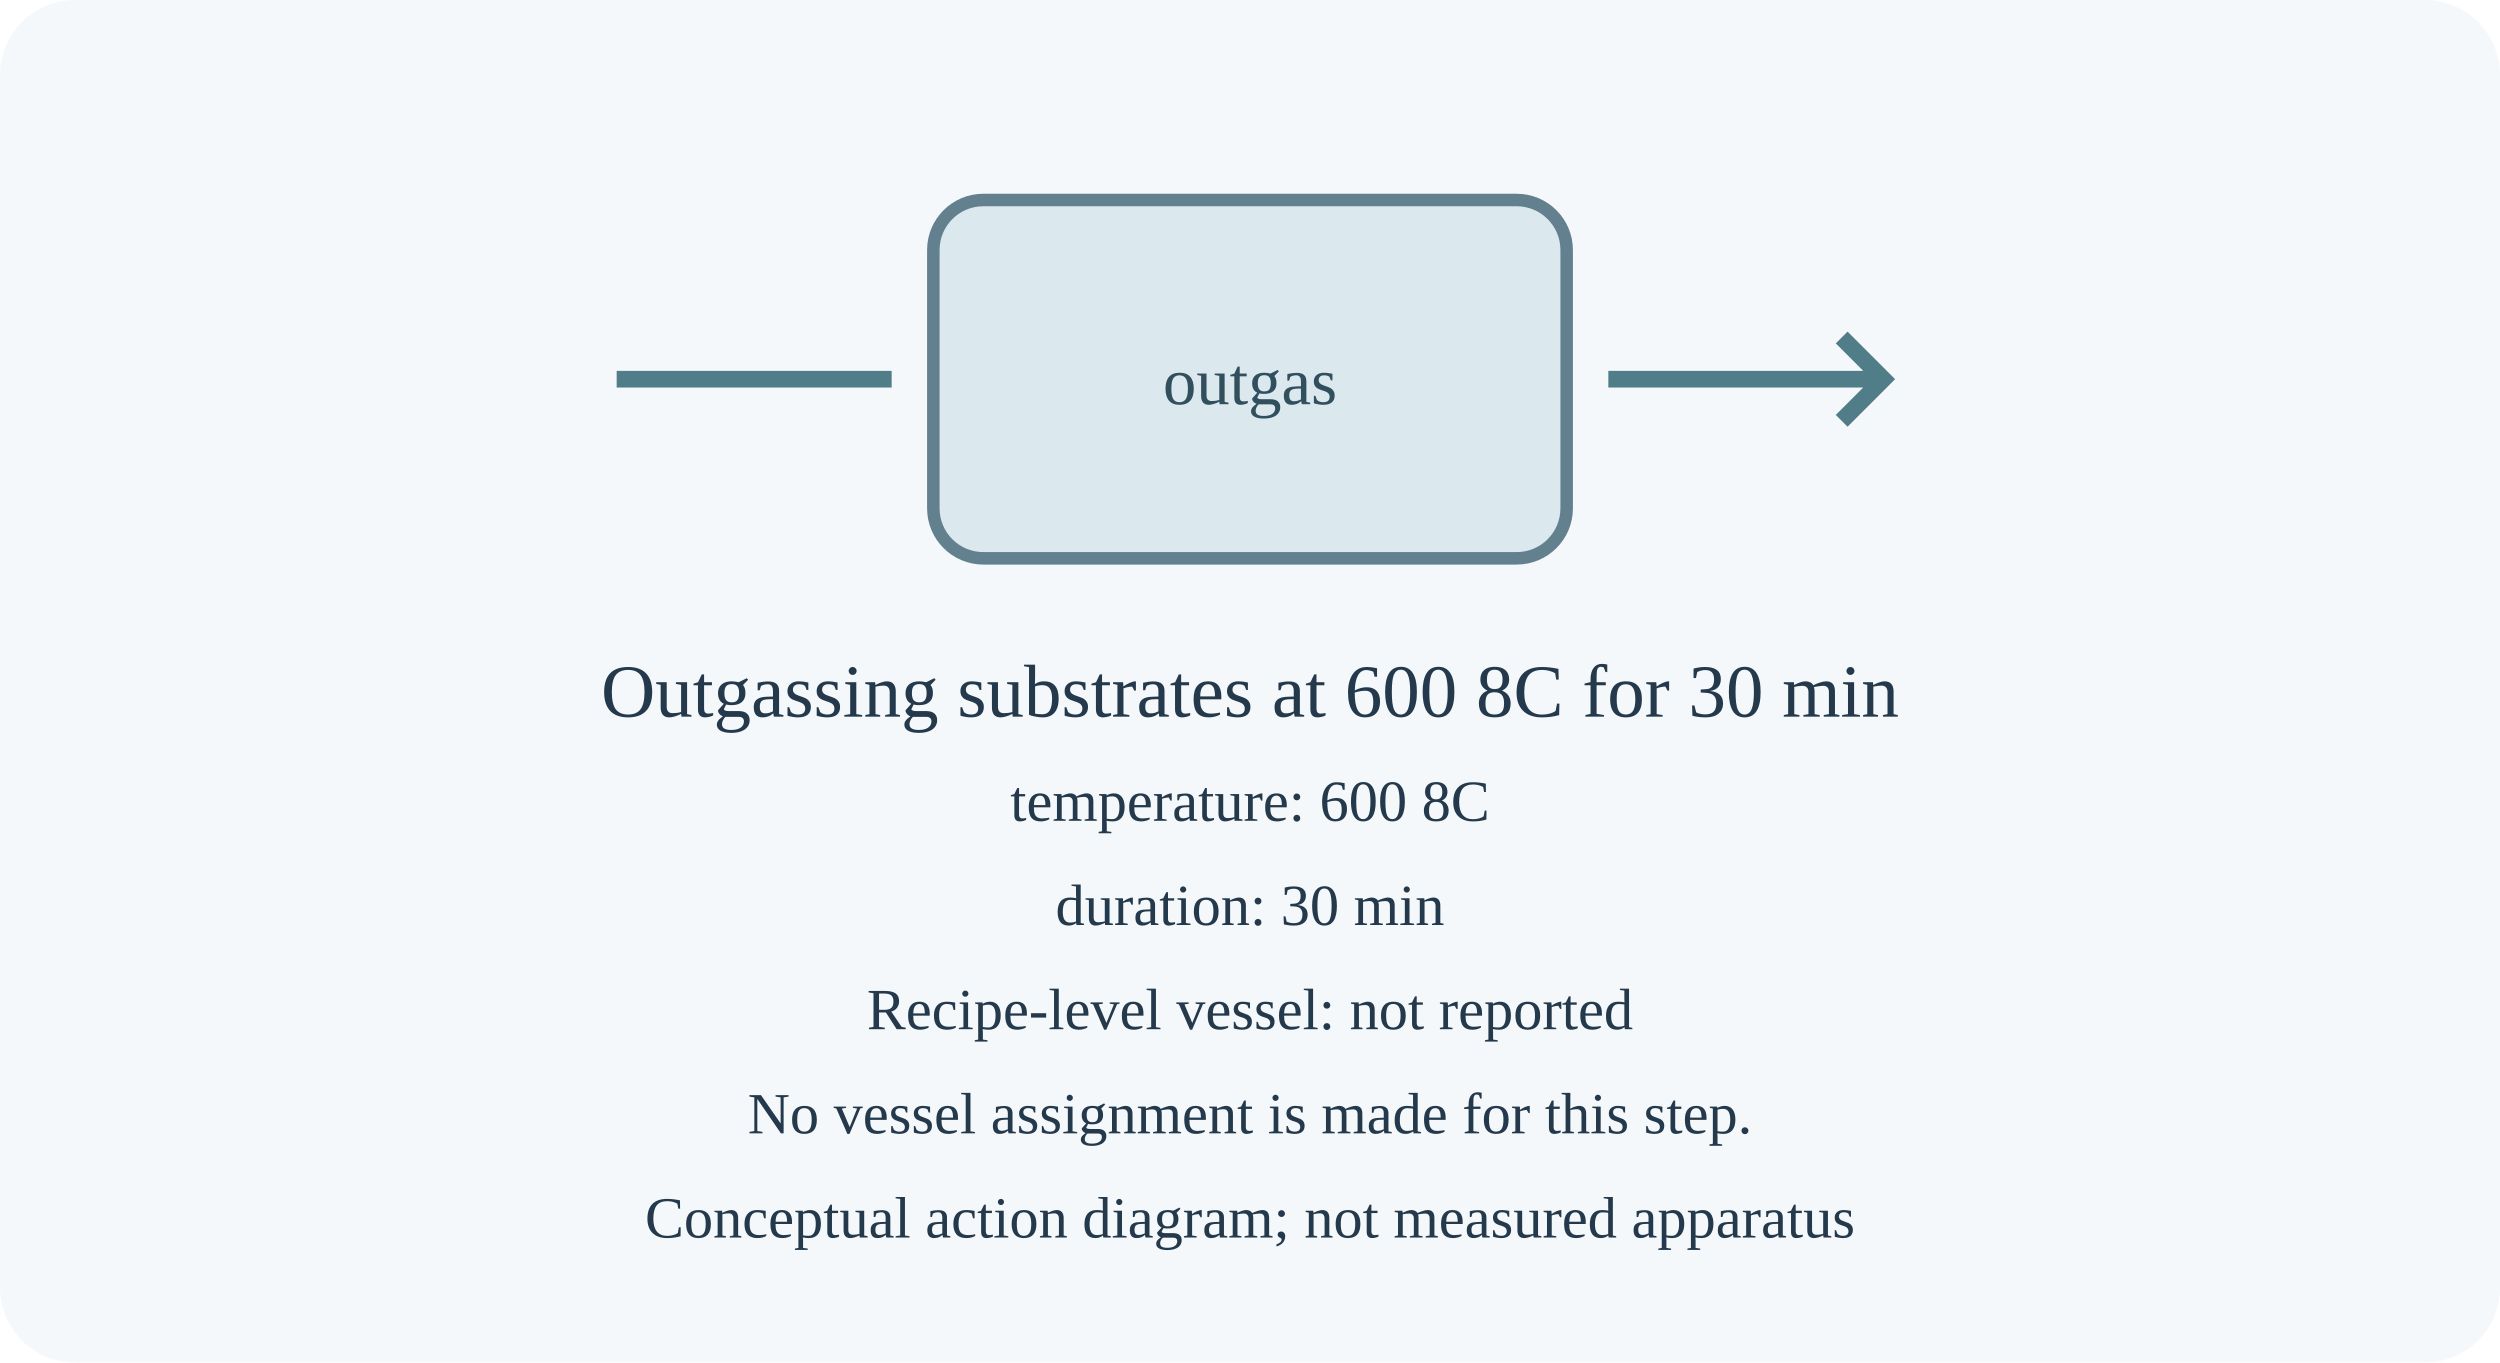
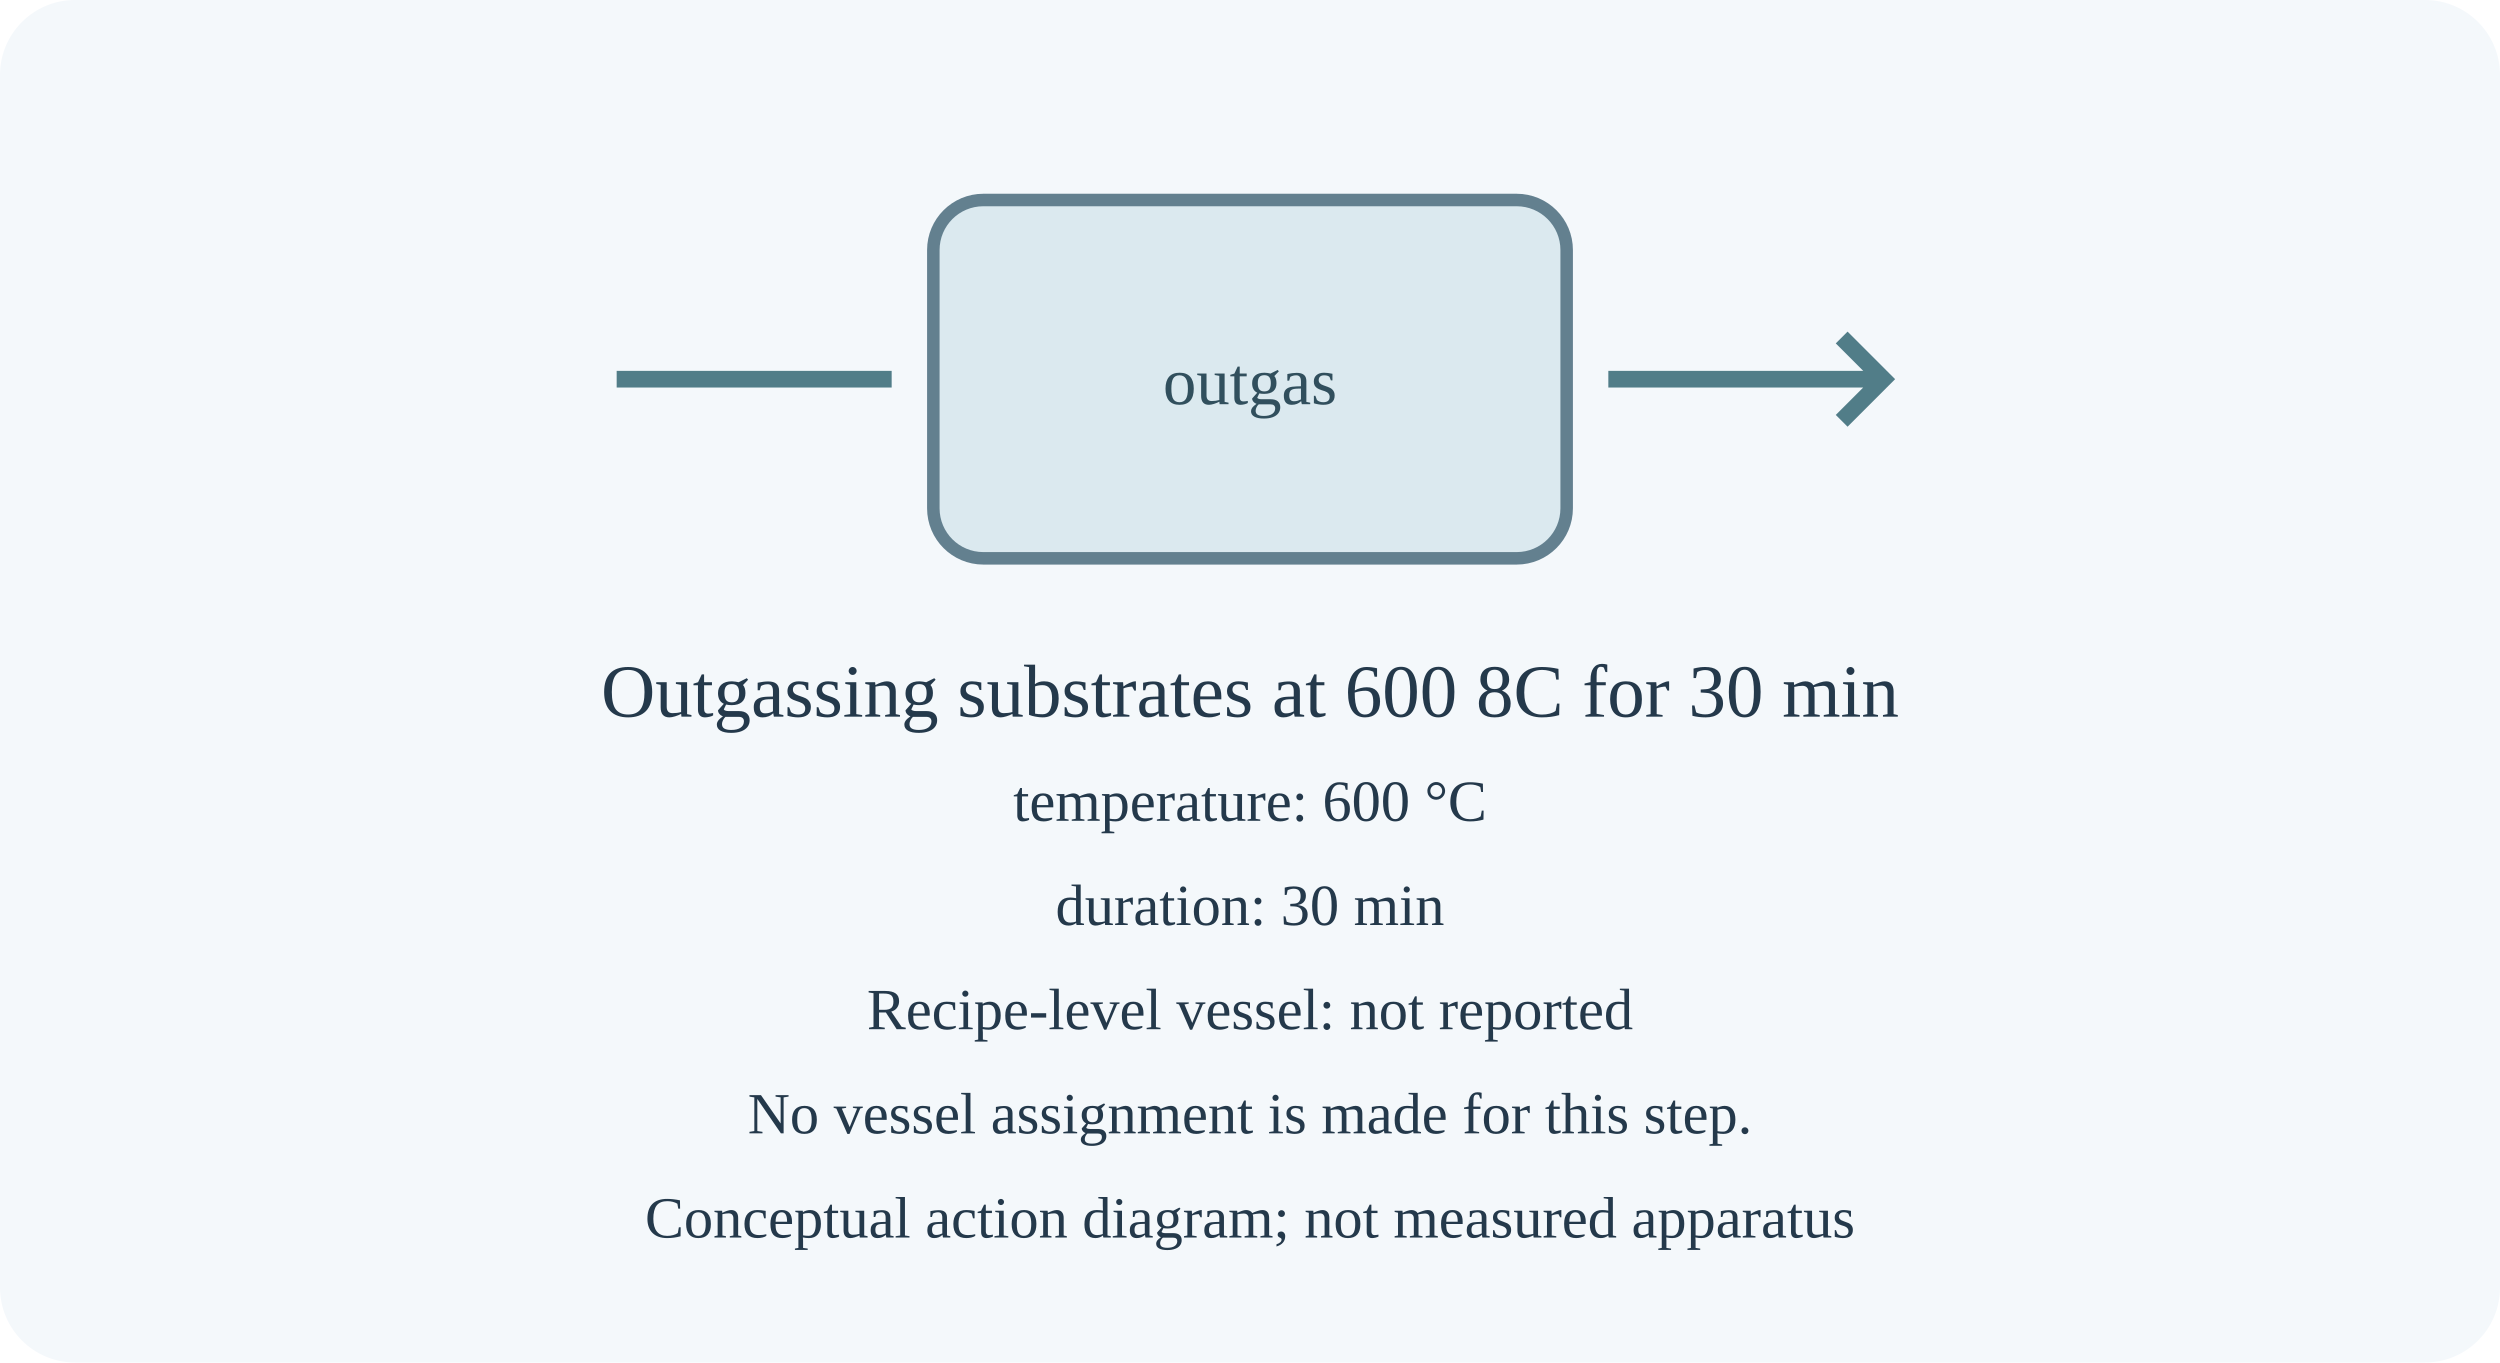
<svg xmlns="http://www.w3.org/2000/svg" viewBox="0 0 600 327" role="img" aria-labelledby="title desc">
  <rect width="600" height="327" rx="18" fill="#f4f8fb" />
  <rect x="224" y="48" width="152" height="86" rx="12" fill="#dbe9ef" stroke="#63808f" stroke-width="3" />
  <path d="M148 91H214M386 91H452M442 81L452 91 442 101" fill="none" stroke="#517d88" stroke-width="4" />
  <text x="300" y="97" text-anchor="middle" font-size="16" fill="#314f5d">outgas</text>
  <text x="300" y="172" text-anchor="middle" font-size="18" fill="#24394b">Outgassing substrates at 600 8C for 30 min</text>
-   <text x="300" y="197" text-anchor="middle" font-size="14" fill="#24394b">temperature: 600 8C</text>
+   <text x="300" y="197" text-anchor="middle" font-size="14" fill="#24394b">temperature: 600 °C</text>
  <text x="300" y="222" text-anchor="middle" font-size="14" fill="#24394b">duration: 30 min</text>
  <text x="300" y="247" text-anchor="middle" font-size="14" fill="#24394b">Recipe-level vessel: not reported</text>
  <text x="300" y="272" text-anchor="middle" font-size="14" fill="#24394b">No vessel assignment is made for this step.</text>
  <text x="300" y="297" text-anchor="middle" font-size="14" fill="#24394b">Conceptual action diagram; not measured apparatus</text>
</svg>
